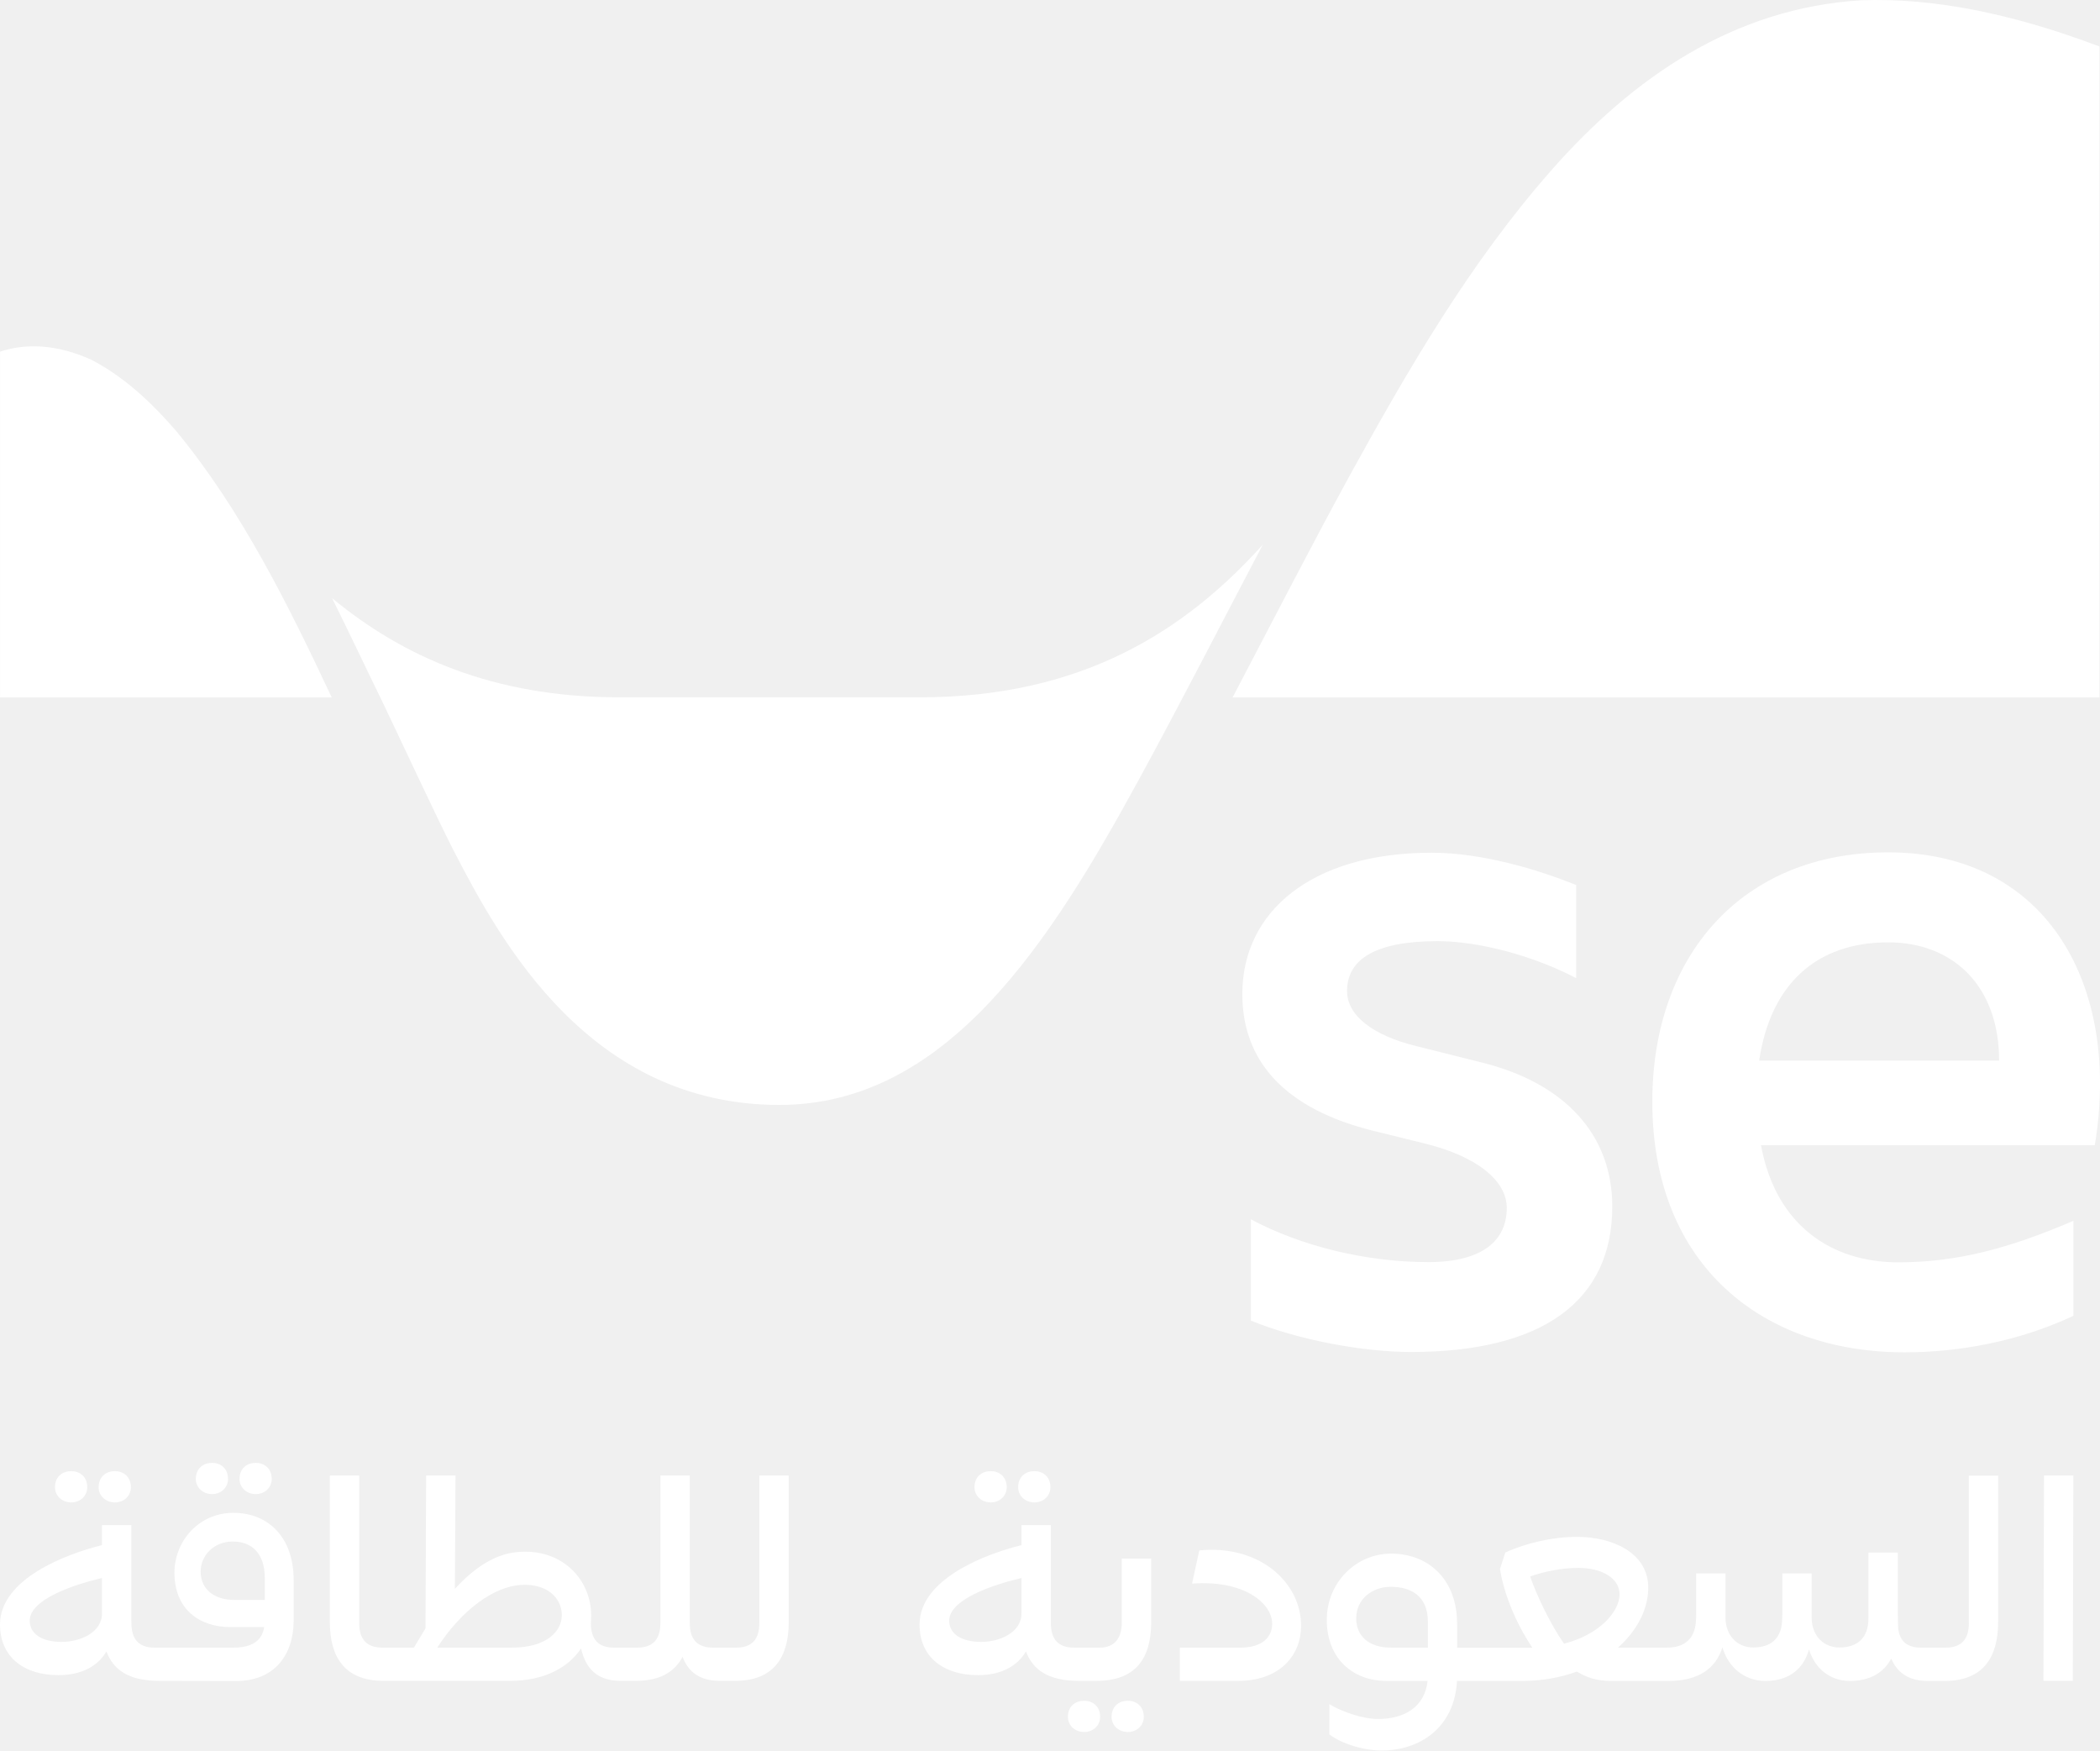
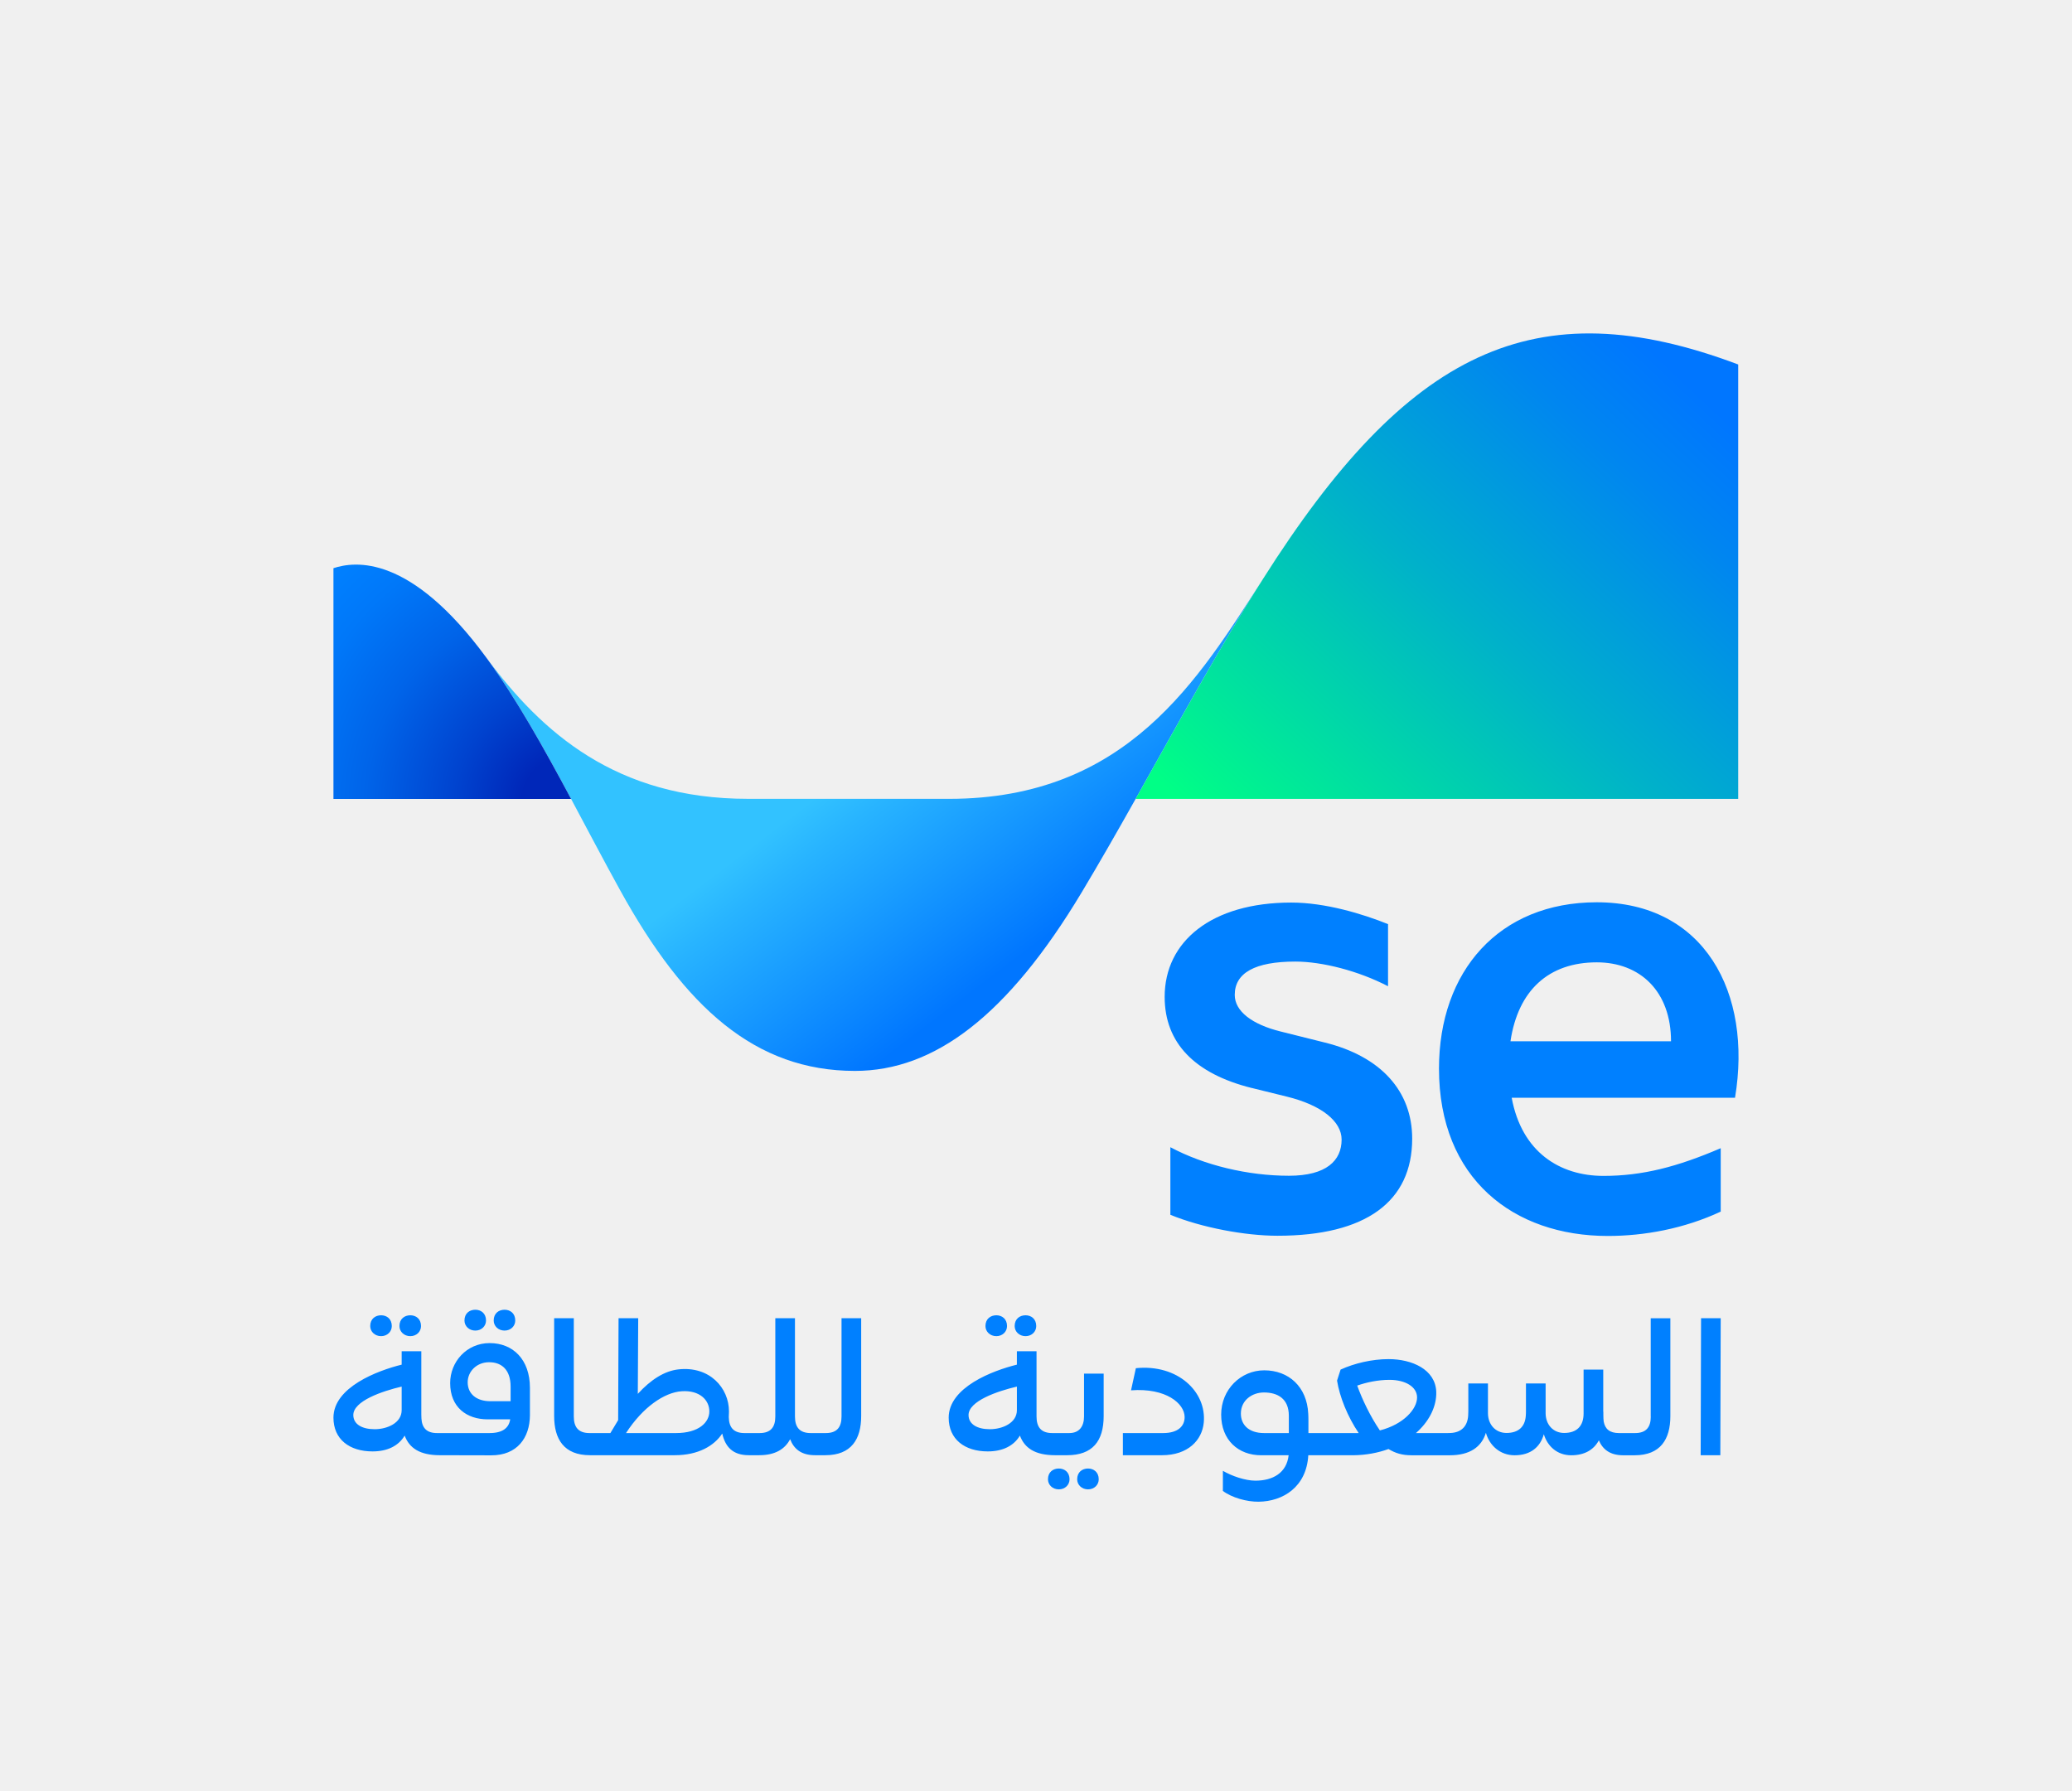
- <svg xmlns="http://www.w3.org/2000/svg" width="72" height="60" viewBox="0 0 72 60" fill="none">
-   <path d="M8.212 50.696C8.212 50.98 8.444 51.213 8.769 51.213C9.089 51.213 9.316 50.98 9.316 50.696C9.316 50.324 9.053 50.142 8.769 50.142C8.474 50.142 8.212 50.324 8.212 50.696ZM48.961 43.261C46.863 43.261 44.619 42.723 42.887 41.794V45.266C44.497 45.926 46.716 46.342 48.375 46.342C52.912 46.342 55.278 44.582 55.278 41.355C55.278 38.91 53.668 37.125 50.79 36.416L48.546 35.854C47.058 35.487 46.185 34.803 46.185 33.971C46.185 32.846 47.216 32.26 49.289 32.26C50.666 32.26 52.526 32.737 54.041 33.527V30.337C52.738 29.81 50.828 29.229 49.082 29.229C44.985 29.229 42.594 31.234 42.594 34.07C42.594 36.441 44.131 38.021 47.058 38.754L48.839 39.194C50.644 39.634 51.661 40.475 51.661 41.404C51.661 42.479 50.887 43.262 48.96 43.262L48.961 43.261ZM34.908 50.98C34.908 51.264 35.141 51.498 35.466 51.498C35.786 51.498 36.014 51.265 36.014 50.98C36.014 50.608 35.751 50.426 35.466 50.426C35.172 50.426 34.908 50.608 34.908 50.98ZM1.885 50.98C1.885 51.264 2.119 51.498 2.443 51.498C2.763 51.498 2.991 51.265 2.991 50.98C2.991 50.608 2.728 50.426 2.443 50.426C2.149 50.426 1.885 50.608 1.885 50.98ZM33.411 50.98C33.411 51.264 33.644 51.498 33.969 51.498C34.288 51.498 34.516 51.265 34.516 50.98C34.516 50.608 34.252 50.426 33.969 50.426C33.674 50.426 33.411 50.608 33.411 50.98ZM6.714 50.696C6.714 50.98 6.946 51.213 7.271 51.213C7.591 51.213 7.818 50.98 7.818 50.696C7.818 50.324 7.555 50.142 7.271 50.142C6.977 50.142 6.714 50.324 6.714 50.696ZM3.382 50.98C3.382 51.264 3.615 51.498 3.94 51.498C4.26 51.498 4.487 51.265 4.487 50.98C4.487 50.608 4.225 50.426 3.94 50.426C3.646 50.426 3.382 50.608 3.382 50.98ZM70.061 57.614H71.068L71.087 50.576H70.08L70.061 57.614H70.061ZM67.504 55.628C67.504 56.176 67.266 56.477 66.699 56.477H65.873C65.398 56.477 65.16 56.27 65.09 55.882C65.078 55.833 65.073 55.612 65.073 55.551V55.387L65.067 55.383V53.217H64.06V55.473C64.06 56.119 63.709 56.471 63.064 56.471C62.501 56.471 62.114 56.042 62.114 55.452V53.93H61.107V55.353C61.107 55.396 61.105 55.556 61.098 55.593C61.059 56.162 60.713 56.471 60.11 56.471C59.548 56.471 59.161 56.042 59.16 55.452V53.93H58.154V55.358C58.154 55.4 58.151 55.552 58.145 55.589C58.107 56.133 57.793 56.443 57.257 56.472C57.232 56.475 57.127 56.477 57.099 56.477H55.47C56.106 55.916 56.484 55.208 56.51 54.499C56.512 54.448 56.512 54.396 56.51 54.347C56.46 53.209 55.273 52.679 54.066 52.679C53.23 52.679 52.315 52.891 51.609 53.218L51.428 53.782C51.562 54.62 51.965 55.63 52.538 56.478H49.961V55.828C49.961 55.769 49.958 55.535 49.952 55.48C49.885 54.098 48.952 53.254 47.695 53.254C46.497 53.254 45.49 54.238 45.49 55.527C45.49 56.836 46.367 57.617 47.539 57.617H48.947C48.845 58.526 48.136 58.922 47.245 58.922C46.723 58.922 46.03 58.682 45.579 58.416L45.577 59.449C46.037 59.795 46.801 60.01 47.409 60.003C48.658 59.987 49.862 59.247 49.955 57.617H52.133C52.154 57.617 52.237 57.617 52.258 57.617C52.92 57.61 53.528 57.492 54.064 57.297C54.415 57.508 54.756 57.618 55.251 57.618H57.201C58.228 57.618 58.828 57.198 59.055 56.463C59.236 57.11 59.778 57.618 60.527 57.618C61.353 57.618 61.843 57.188 62.023 56.536C62.21 57.152 62.706 57.618 63.428 57.618C64.115 57.618 64.585 57.333 64.843 56.852C65.038 57.308 65.409 57.612 66.068 57.618C66.074 57.618 66.099 57.618 66.105 57.618H66.675C68.001 57.618 68.507 56.795 68.507 55.605V50.581H67.501V55.631L67.504 55.628ZM48.956 56.476H47.691C46.88 56.476 46.498 56.03 46.498 55.477C46.498 54.783 47.082 54.391 47.681 54.391C48.373 54.391 48.956 54.701 48.956 55.586V56.477L48.956 56.476ZM53.623 56.341C53.138 55.638 52.704 54.722 52.462 54.038C52.926 53.872 53.53 53.743 54.113 53.743C54.929 53.743 55.528 54.101 55.528 54.649C55.528 55.234 54.851 56.026 53.623 56.341ZM38.462 55.628C38.462 56.125 38.225 56.477 37.708 56.477H36.834C36.266 56.477 36.029 56.176 36.029 55.628V52.275H35.022V52.963C33.788 53.268 31.527 54.122 31.527 55.685C31.527 56.798 32.348 57.419 33.529 57.419C34.303 57.419 34.867 57.129 35.176 56.606C35.414 57.243 35.946 57.615 36.989 57.615H37.59C38.896 57.615 39.469 56.895 39.469 55.602V53.424H38.462V55.629V55.628ZM35.022 55.301C35.022 55.963 34.273 56.279 33.638 56.279C32.983 56.279 32.551 56.021 32.544 55.56C32.532 54.83 34.031 54.322 35.022 54.09V55.301ZM41.118 53.144L40.87 54.282C42.661 54.148 43.617 54.959 43.617 55.658C43.617 56.114 43.286 56.477 42.517 56.477H40.452V57.615H42.456C43.788 57.615 44.514 56.843 44.598 55.934C44.743 54.353 43.261 52.927 41.118 53.144V53.144ZM64.737 29.216C59.729 29.216 56.651 32.749 56.651 37.76C56.651 43.41 60.465 46.354 65.301 46.354C67.158 46.354 69.207 45.984 71.088 45.103V41.846C68.865 42.801 67.082 43.269 65.079 43.269C62.842 43.269 60.891 42.047 60.377 39.254H71.821C72.718 33.86 70.245 29.216 64.737 29.216ZM60.314 36.355C60.701 33.747 62.265 32.301 64.737 32.301C66.951 32.301 68.541 33.783 68.541 36.355H60.314ZM8.01 51.855C6.817 51.855 5.981 52.823 5.981 53.909C5.981 55.156 6.833 55.772 7.901 55.772H9.058C8.99 56.207 8.681 56.476 8 56.477H5.308C4.777 56.477 4.539 56.212 4.509 55.731C4.505 55.699 4.503 55.561 4.503 55.525V52.275H3.496V52.963C2.262 53.268 0 54.122 0 55.685C0 56.798 0.821 57.419 2.002 57.419C2.776 57.419 3.34 57.129 3.65 56.606C3.887 57.243 4.419 57.615 5.462 57.615H5.591L8.081 57.62C9.409 57.626 10.059 56.728 10.068 55.566C10.068 55.557 10.068 55.526 10.068 55.518V54.154C10.068 52.7 9.201 51.856 8.008 51.856L8.01 51.855ZM3.497 55.301C3.497 55.963 2.748 56.279 2.113 56.279C1.458 56.279 1.026 56.021 1.019 55.56C1.007 54.83 2.506 54.322 3.497 54.09V55.301ZM9.078 54.841H8.041C7.328 54.841 6.879 54.463 6.879 53.868C6.879 53.325 7.328 52.839 7.979 52.839C8.624 52.839 9.078 53.232 9.078 54.091V54.841ZM26.035 55.628C26.035 56.176 25.798 56.477 25.231 56.477H24.455C23.887 56.477 23.649 56.176 23.649 55.628V50.577H22.642V55.628C22.642 56.176 22.405 56.477 21.838 56.477H21.064C20.506 56.477 20.269 56.191 20.258 55.658C20.264 55.611 20.268 55.415 20.268 55.369C20.268 54.153 19.272 53.03 17.682 53.206C16.954 53.286 16.252 53.744 15.596 54.463L15.617 50.577H14.61L14.589 55.814L14.191 56.477H13.121C12.553 56.477 12.316 56.176 12.316 55.628V50.577H11.309V55.602C11.309 56.791 11.815 57.614 13.142 57.614H17.496C18.694 57.614 19.509 57.132 19.922 56.502C20.077 57.175 20.454 57.614 21.28 57.614H21.817C22.632 57.614 23.134 57.304 23.402 56.791C23.593 57.293 23.975 57.614 24.672 57.614H25.21C26.537 57.614 27.042 56.791 27.042 55.602V50.577H26.035V55.628ZM17.553 56.476H14.992C15.854 55.141 16.96 54.386 17.848 54.328C18.767 54.267 19.262 54.783 19.262 55.362C19.262 55.922 18.73 56.476 17.553 56.476ZM37.171 58.297C36.877 58.297 36.614 58.478 36.614 58.85C36.614 59.134 36.846 59.368 37.171 59.368C37.491 59.368 37.719 59.134 37.719 58.85C37.719 58.477 37.455 58.297 37.171 58.297ZM38.669 58.297C38.374 58.297 38.111 58.478 38.111 58.85C38.111 59.134 38.344 59.368 38.669 59.368C38.989 59.368 39.216 59.134 39.216 58.85C39.216 58.477 38.952 58.297 38.669 58.297ZM71.983 23.906V1.594C68.969 0.456 66.281 -0.081 63.806 0.01C59.446 0.278 55.983 2.654 53.168 5.861C50.405 9.004 48.288 12.641 46.273 16.305C44.923 18.774 43.598 21.358 42.261 23.906H71.983ZM15.578 29.203C17.162 32.262 20.211 37.874 26.724 37.874C32.474 37.874 36.014 32.279 39.043 26.73C40.481 24.094 41.88 21.359 43.295 18.67C40.642 21.615 37.111 23.902 31.541 23.902H21.234C16.916 23.902 13.806 22.505 11.384 20.501C11.993 21.721 12.552 22.915 13.082 23.995C13.667 25.207 14.98 28.047 15.578 29.203ZM6.043 14.777C5.215 13.818 4.274 12.926 3.129 12.33C1.665 11.668 0.59 11.861 0.001 12.054V23.905H11.373C9.861 20.686 8.262 17.467 6.043 14.777Z" fill="white" />
+ <svg xmlns="http://www.w3.org/2000/svg" id="Layer_1" version="1.1" viewBox="0 0 1179.71 1019.62">
+   <defs>
+     <style>
+       .st0 {
+         fill: url(#linear-gradient1);
+       }
+ 
+       .st1 {
+         fill: url(#radial-gradient);
+       }
+ 
+       .st2 {
+         fill: url(#linear-gradient);
+       }
+ 
+       .st3 {
+         fill: #0080ff;
+       }
+     </style>
+     <linearGradient id="linear-gradient" x1="407.99" y1="252.18" x2="617.91" y2="529.87" gradientUnits="userSpaceOnUse">
+       <stop offset=".56" stop-color="#32c2ff" />
+       <stop offset=".63" stop-color="#28b4ff" />
+       <stop offset=".97" stop-color="#0076ff" />
+     </linearGradient>
+     <radialGradient id="radial-gradient" cx="325.33" cy="457.96" fx="325.33" fy="457.96" r="188.97" gradientUnits="userSpaceOnUse">
+       <stop offset=".15" stop-color="#0027b9" />
+       <stop offset=".35" stop-color="#0043cf" />
+       <stop offset=".62" stop-color="#0064e9" />
+       <stop offset=".85" stop-color="#0078f9" />
+       <stop offset="1" stop-color="#0080ff" />
+     </radialGradient>
+     <linearGradient id="linear-gradient1" x1="695.81" y1="553.32" x2="1006" y2="223.13" gradientUnits="userSpaceOnUse">
+       <stop offset=".12" stop-color="#00ff86" />
+       <stop offset=".17" stop-color="#00f58e" />
+       <stop offset=".54" stop-color="#00b1ca" />
+       <stop offset=".81" stop-color="#0086f0" />
+       <stop offset=".94" stop-color="#0076ff" />
+     </linearGradient>
+   </defs>
+   <g>
+     <path class="st2" d="M540.31,454.83h-114.53c-75.05,0-117.32-37.86-148.75-80.21h0c16.82,22.93,32.49,51.08,48.13,80.27,9.24,17.26,18.48,34.88,27.92,51.99,36.83,66.74,76.89,102.86,133.7,102.86,45.2,0,86.9-31.35,129.13-101.73,10.17-16.95,20.37-34.83,30.66-53.12,23.49-41.75,47.42-85.59,72.48-125.17h0c-36.58,56.75-77.12,125.12-178.74,125.12Z" />
+     <path class="st1" d="M277.03,374.62c-43.39-59.17-74.88-55.14-87.18-51.12v131.39h135.31c-15.63-29.18-31.31-57.33-48.13-80.27Z" />
+     <path class="st0" d="M719.05,329.71c-25.06,39.59-48.99,83.42-72.48,125.17h343.09v-247.35c-116.04-43.7-188.42-7.68-270.61,122.17Z" />
+   </g>
+   <path class="st3" d="M712.72,619.46l19.78,4.88c20.06,4.88,31.36,14.2,31.36,24.5,0,11.92-8.6,20.6-30.01,20.6-23.31,0-48.24-5.96-67.49-16.26v38.49c17.89,7.32,42.55,11.93,60.98,11.93,50.41,0,76.7-19.51,76.7-55.29,0-27.1-17.89-46.89-49.87-54.75l-24.93-6.23c-16.53-4.07-26.23-11.65-26.23-20.87,0-12.47,11.45-18.97,34.49-18.97,15.3,0,35.96,5.29,52.79,14.04v-35.36c-14.47-5.84-35.7-12.28-55.09-12.28-45.53,0-72.09,22.22-72.09,53.66,0,26.29,17.07,43.8,49.6,51.93ZM233.63,760.76c3.55,0,6.08-2.58,6.08-5.74,0-4.13-2.92-6.14-6.08-6.14-3.27,0-6.2,2.01-6.2,6.14,0,3.15,2.59,5.74,6.2,5.74ZM216.99,760.76c3.55,0,6.08-2.58,6.08-5.74,0-4.13-2.92-6.14-6.08-6.14-3.27,0-6.2,2.01-6.2,6.14,0,3.15,2.59,5.74,6.2,5.74ZM567.28,760.76c3.55,0,6.08-2.58,6.08-5.74,0-4.13-2.93-6.14-6.08-6.14-3.27,0-6.2,2.01-6.2,6.14,0,3.15,2.59,5.74,6.2,5.74ZM270.64,757.59c3.56,0,6.08-2.58,6.08-5.73,0-4.13-2.93-6.14-6.08-6.14-3.27,0-6.19,2.01-6.19,6.14,0,3.15,2.58,5.73,6.19,5.73ZM583.91,760.76c3.55,0,6.08-2.58,6.08-5.74,0-4.13-2.92-6.14-6.08-6.14-3.27,0-6.2,2.01-6.2,6.14,0,3.15,2.59,5.74,6.2,5.74ZM287.28,757.59c3.56,0,6.08-2.58,6.08-5.73,0-4.13-2.92-6.14-6.08-6.14-3.27,0-6.19,2.01-6.19,6.14,0,3.15,2.58,5.73,6.19,5.73ZM617.2,806.53c0,5.51-2.64,9.41-8.38,9.41h-9.71c-6.31,0-8.95-3.33-8.95-9.41v-37.17h-11.19v7.63c-13.71,3.38-38.83,12.85-38.83,30.18,0,12.33,9.12,19.22,22.25,19.22,8.6,0,14.86-3.22,18.3-9.01,2.64,7.06,8.55,11.18,20.14,11.18h6.68c14.51,0,20.87-7.98,20.87-22.31v-24.15h-11.18v24.44ZM578.98,802.91c0,7.34-8.32,10.84-15.37,10.84-7.28,0-12.08-2.86-12.16-7.97-.13-8.09,16.52-13.72,27.53-16.3v13.43ZM619.49,836.13c-3.27,0-6.19,2.01-6.19,6.13,0,3.15,2.58,5.74,6.19,5.74,3.56,0,6.08-2.59,6.08-5.74,0-4.13-2.93-6.13-6.08-6.13ZM939.89,806.53c0,6.08-2.64,9.41-8.94,9.41h-9.18c-5.27,0-7.92-2.29-8.7-6.59-.13-.54-.19-2.99-.19-3.67v-1.82l-.06-.04v-24.02h-11.19v25.01c0,7.17-3.9,11.07-11.07,11.07-6.25,0-10.55-4.76-10.55-11.3v-16.87h-11.19v15.78c0,.47-.03,2.24-.1,2.65-.44,6.31-4.28,9.74-10.98,9.74-6.25,0-10.55-4.76-10.56-11.3v-16.87h-11.18v15.83c0,.46-.03,2.15-.09,2.56-.43,6.03-3.92,9.47-9.87,9.79-.28.03-1.45.05-1.76.05h-18.1c7.07-6.21,11.27-14.06,11.56-21.92.02-.57.02-1.14,0-1.69-.56-12.61-13.75-18.49-27.16-18.49-9.29,0-19.45,2.35-27.31,5.97l-2.01,6.26c1.49,9.29,5.97,20.48,12.33,29.89h-28.63v-7.21c0-.65-.03-3.25-.1-3.86-.74-15.32-11.11-24.67-25.08-24.67-13.31,0-24.5,10.9-24.5,25.19,0,14.51,9.75,23.17,22.77,23.17h15.65c-1.14,10.08-9.02,14.47-18.92,14.47-5.8,0-13.5-2.66-18.51-5.61l-.02,11.45c5.11,3.84,13.6,6.22,20.36,6.14,13.88-.17,27.25-8.38,28.28-26.45h24.21c.23,0,1.15,0,1.38,0,7.36-.08,14.12-1.38,20.07-3.55,3.9,2.35,7.69,3.56,13.19,3.56h21.67c11.41,0,18.07-4.65,20.6-12.8,2.01,7.17,8.03,12.8,16.35,12.8,9.18,0,14.62-4.76,16.63-11.99,2.07,6.83,7.58,11.99,15.61,11.99,7.63,0,12.85-3.16,15.72-8.49,2.16,5.06,6.29,8.43,13.61,8.49.07,0,.34,0,.41,0h6.33c14.74,0,20.36-9.12,20.36-22.31v-55.7h-11.18v55.99ZM733.8,815.94h-14.05c-9.01,0-13.25-4.94-13.25-11.07,0-7.69,6.48-12.04,13.14-12.04,7.69,0,14.17,3.44,14.17,13.25v9.87ZM785.65,814.44c-5.39-7.8-10.21-17.95-12.9-25.53,5.16-1.84,11.87-3.27,18.35-3.27,9.06,0,15.72,3.96,15.72,10.04,0,6.48-7.52,15.26-21.17,18.76ZM968.3,828.56h11.18l.22-78.02h-11.19l-.22,78.02ZM646.72,778.99l-2.76,12.62c19.9-1.49,30.52,7.51,30.52,15.26,0,5.05-3.67,9.07-12.22,9.07h-22.94v12.62h22.26c14.8,0,22.87-8.56,23.8-18.64,1.62-17.52-14.85-33.33-38.66-30.92ZM278.85,764.71c-13.25,0-22.55,10.73-22.55,22.77,0,13.82,9.47,20.65,21.34,20.65h12.85c-.75,4.82-4.19,7.8-11.75,7.81h-29.91c-5.9,0-8.55-2.93-8.88-8.27-.05-.35-.07-1.88-.07-2.28v-36.03h-11.19v7.63c-13.71,3.38-38.84,12.85-38.84,30.18,0,12.33,9.12,19.22,22.25,19.22,8.6,0,14.86-3.22,18.3-9.01,2.64,7.06,8.55,11.18,20.14,11.18h1.43l27.67.06c14.75.06,21.98-9.89,22.08-22.78,0-.09,0-.44,0-.53v-15.12c0-16.12-9.64-25.47-22.89-25.47ZM228.69,802.91c0,7.34-8.32,10.84-15.37,10.84-7.28,0-12.08-2.86-12.16-7.97-.13-8.09,16.52-13.72,27.53-16.3v13.43ZM290.72,797.81h-11.53c-7.92,0-12.91-4.19-12.91-10.79,0-6.02,4.99-11.41,12.22-11.41,7.17,0,12.22,4.36,12.22,13.88v8.32ZM909.14,513.73c-55.64,0-89.84,39.17-89.84,94.72,0,62.63,42.37,95.27,96.11,95.27,20.63,0,43.4-4.1,64.3-13.87v-36.1c-24.7,10.59-44.51,15.77-66.77,15.77-24.86,0-46.53-13.54-52.25-44.51h127.16c9.97-59.79-17.51-111.28-78.71-111.28ZM860,592.88c4.3-28.92,21.67-44.95,49.14-44.95,24.6,0,42.27,16.43,42.27,44.95h-91.41ZM479.13,806.53c0,6.08-2.64,9.41-8.94,9.41h-8.62c-6.31,0-8.95-3.33-8.95-9.41v-55.99h-11.19v55.99c0,6.08-2.64,9.41-8.94,9.41h-8.6c-6.19,0-8.83-3.16-8.95-9.07.06-.52.11-2.7.11-3.21,0-13.48-11.07-25.93-28.73-23.98-8.09.89-15.89,5.97-23.18,13.94l.23-43.08h-11.19l-.23,58.05-4.42,7.35h-11.89c-6.31,0-8.94-3.33-8.94-9.41v-55.99h-11.19v55.7c0,13.19,5.62,22.31,20.36,22.31h48.38c13.31,0,22.37-5.34,26.96-12.33,1.72,7.46,5.91,12.33,15.09,12.33h5.96c9.06,0,14.63-3.44,17.61-9.12,2.12,5.56,6.37,9.12,14.11,9.12h5.98c14.74,0,20.36-9.12,20.36-22.31v-55.7h-11.19v55.99ZM384.88,815.94h-28.45c9.58-14.8,21.86-23.16,31.73-23.81,10.21-.67,15.71,5.05,15.71,11.47,0,6.2-5.91,12.34-18.99,12.34ZM602.86,836.13c-3.27,0-6.19,2.01-6.19,6.13,0,3.15,2.58,5.74,6.19,5.74,3.56,0,6.09-2.59,6.09-5.74,0-4.13-2.93-6.13-6.09-6.13Z" />
</svg>
